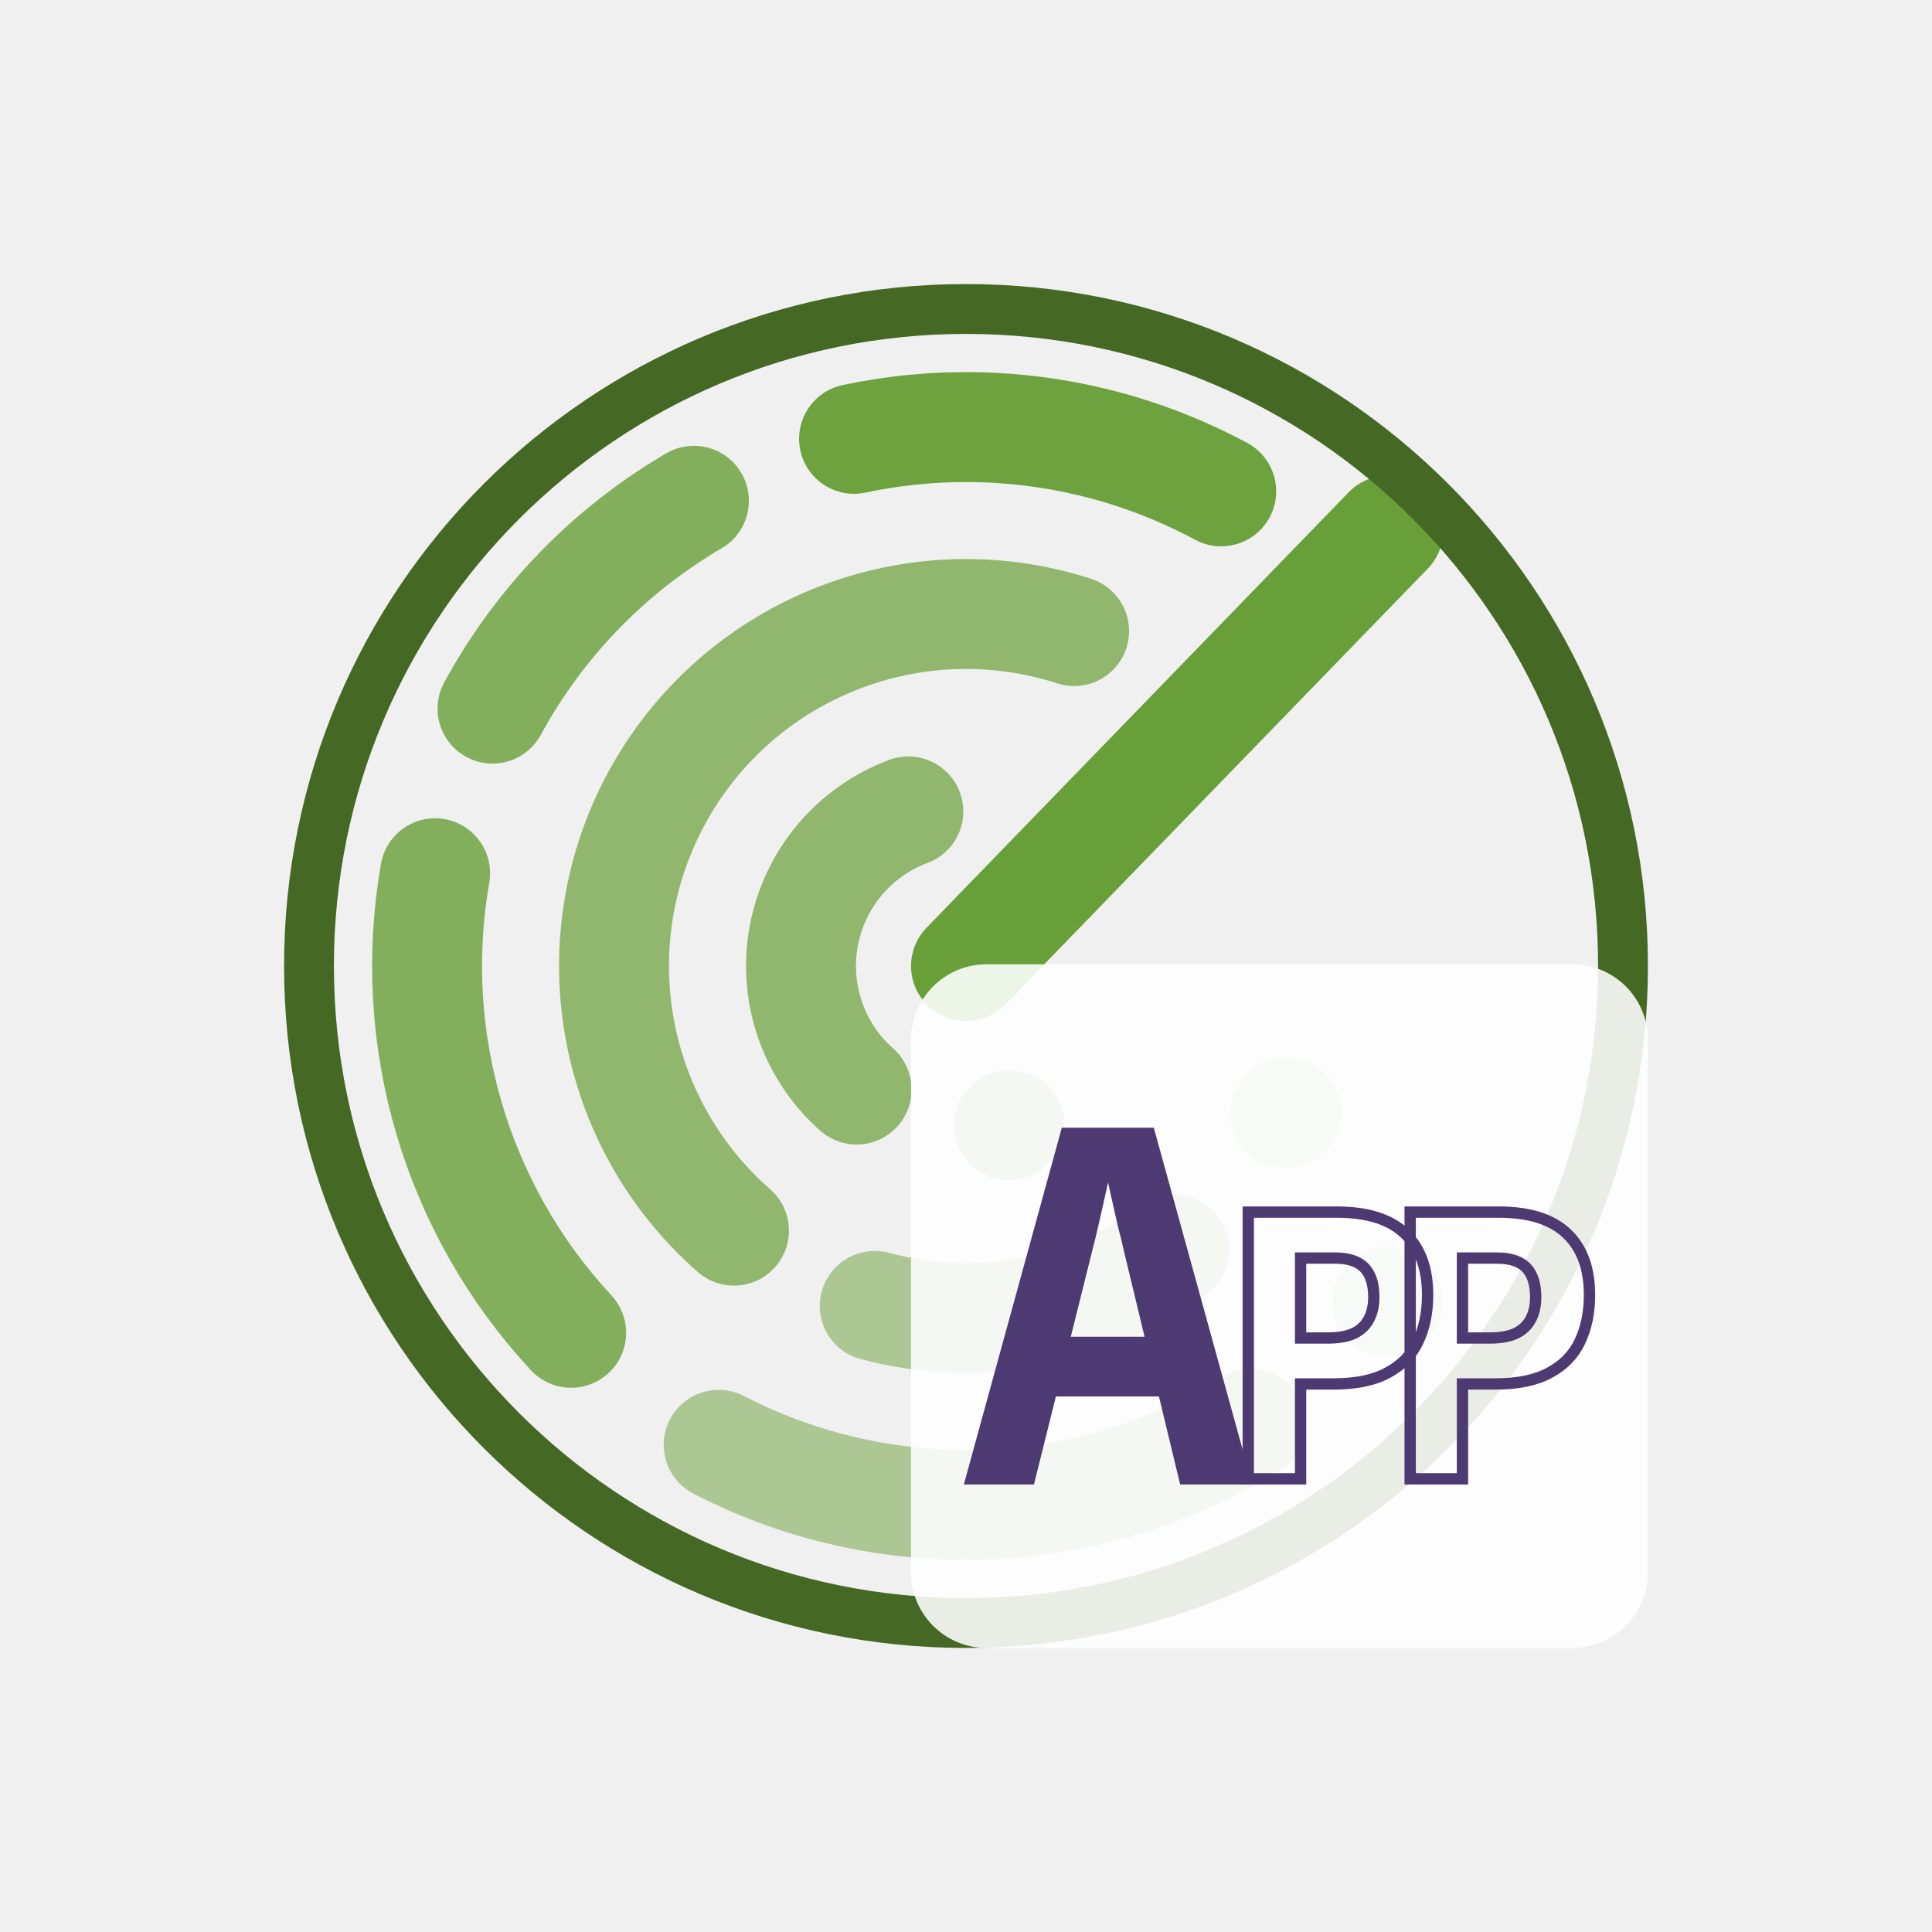
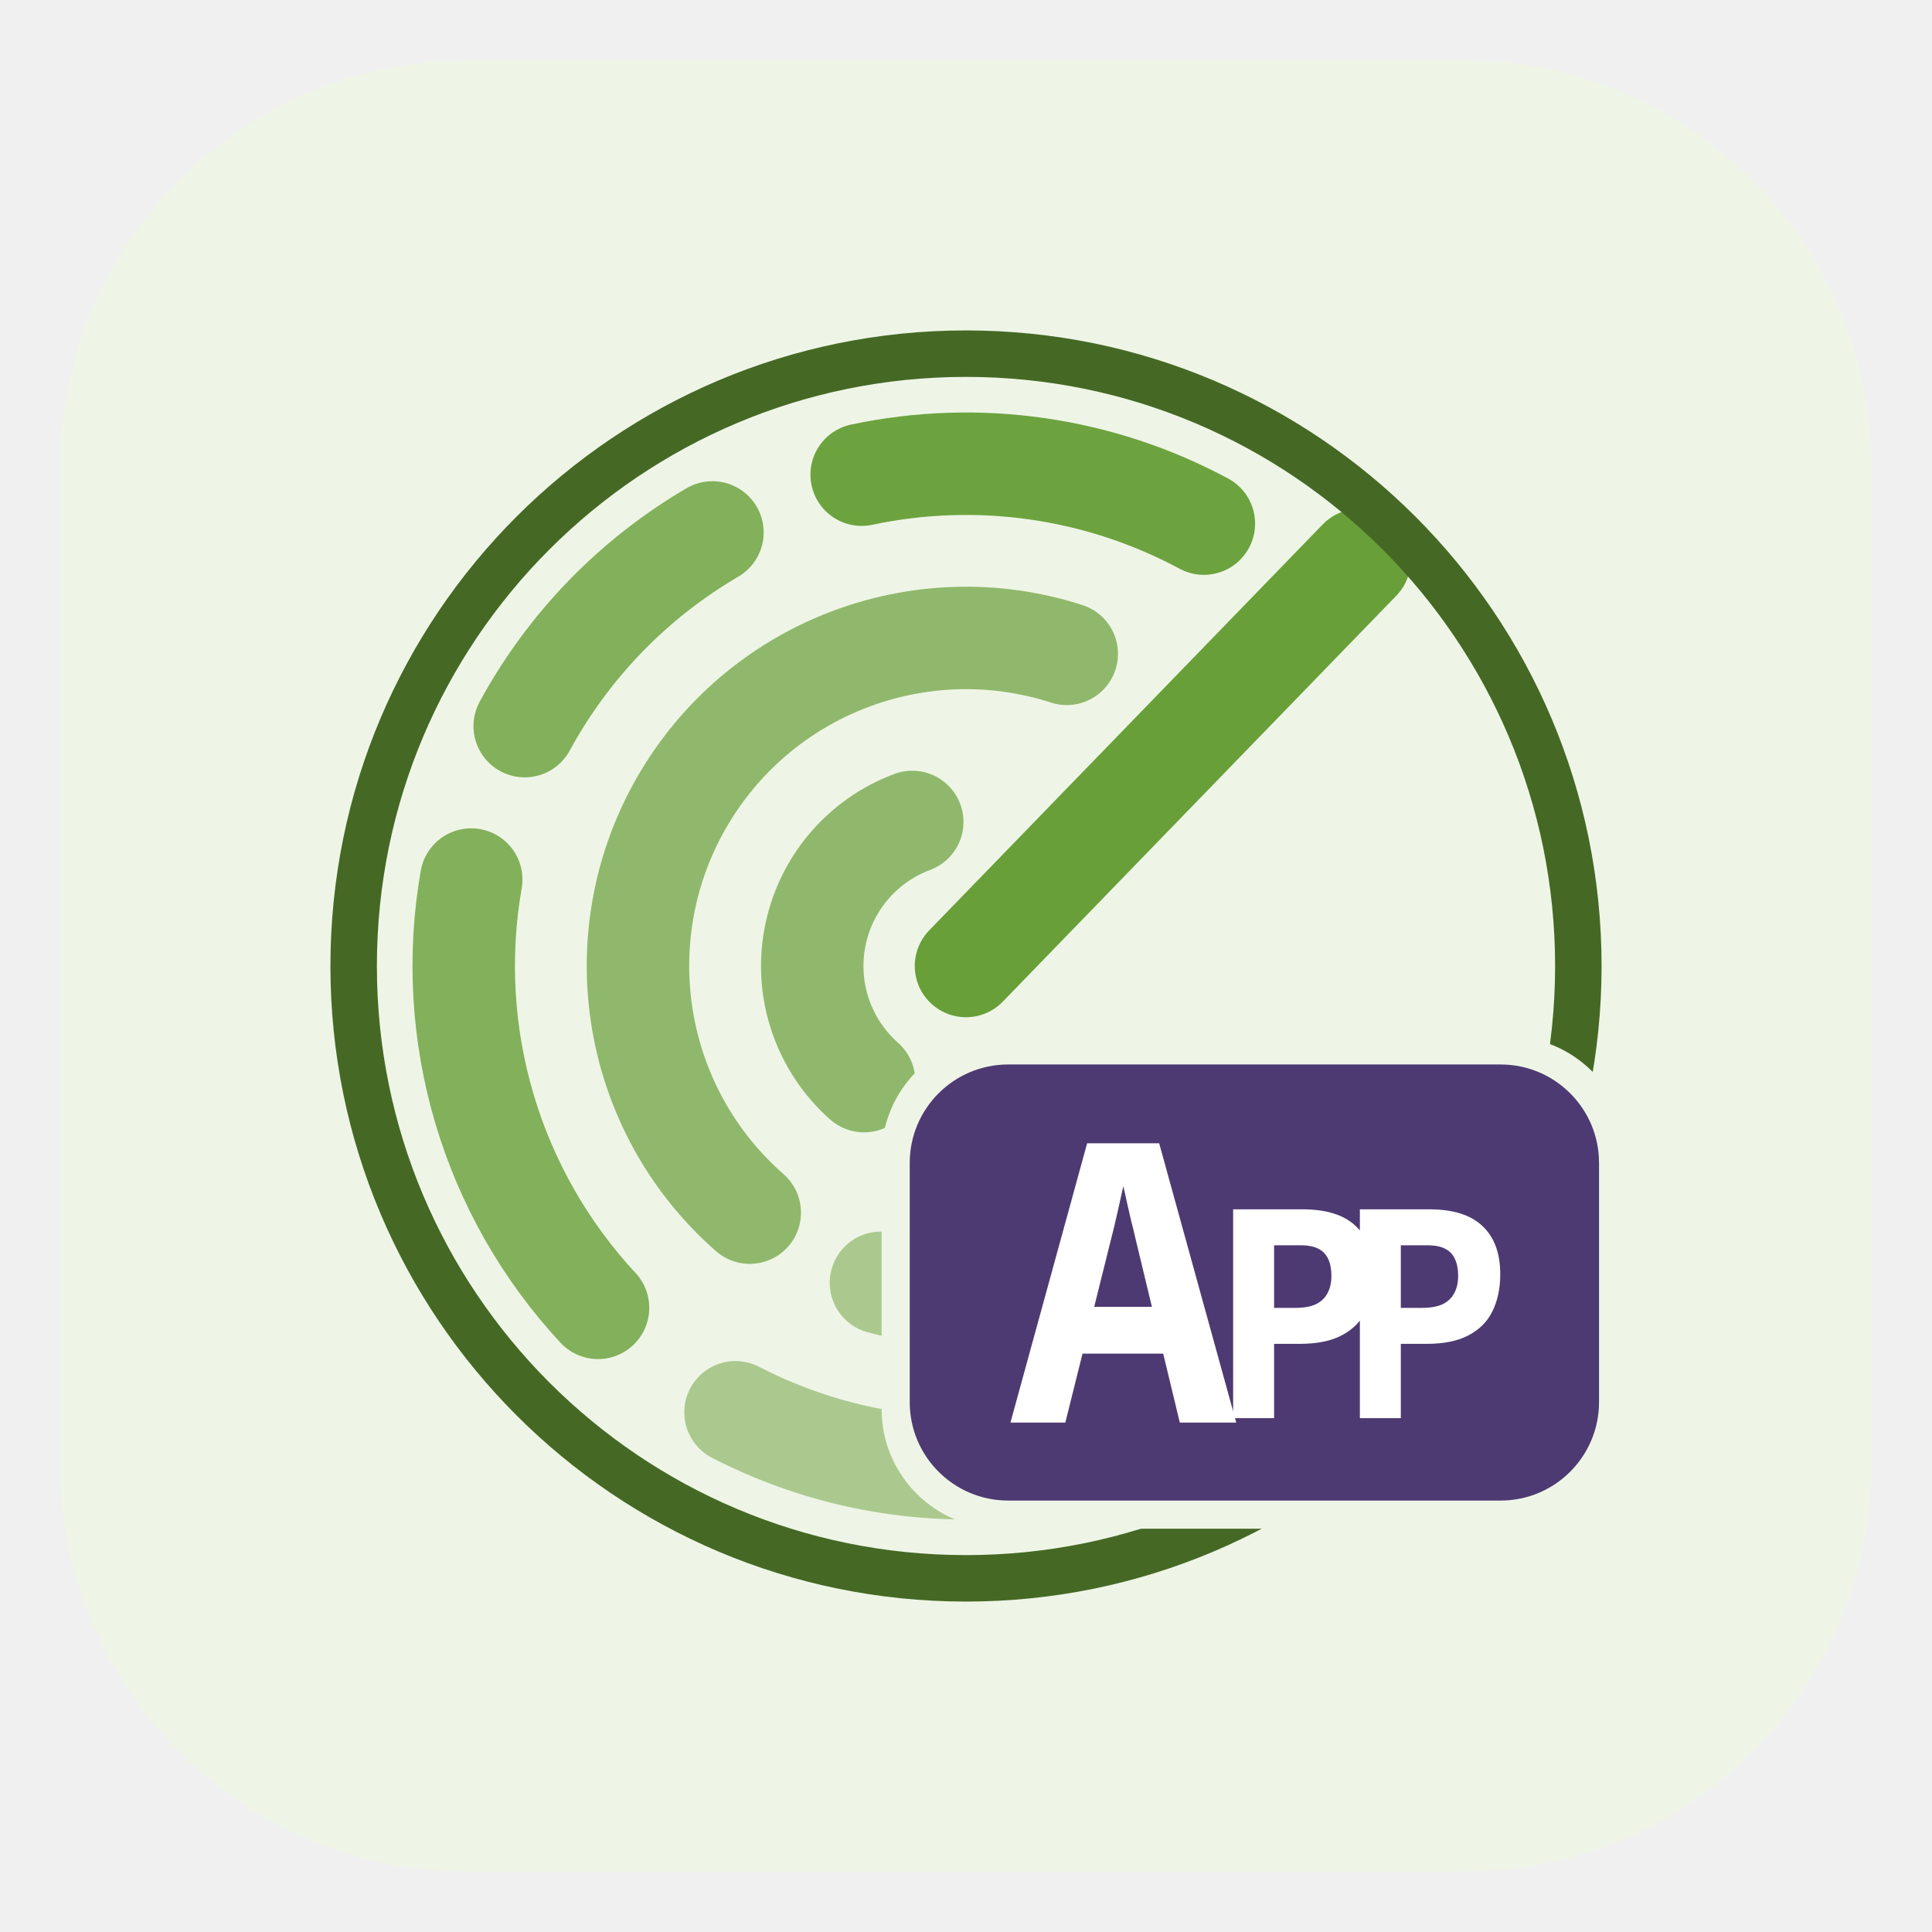
- <svg xmlns="http://www.w3.org/2000/svg" width="512mm" height="512mm" viewBox="0 0 512 512" version="1.1" id="svg8">
-   <defs id="defs2">
-     <mask maskUnits="userSpaceOnUse" id="mask1">
-       <rect style="opacity:0.324;fill:#ad2a14;stroke:#000000;stroke-width:0.265;stroke-linecap:round;stroke-linejoin:round" id="rect2" width="139.691" height="57.292" x="356.067" y="382.041" />
-     </mask>
-   </defs>
-   <g id="layer1" transform="translate(-22.60834,-57.68037)">
-     <g id="g1693" transform="matrix(3.303226,0,0,3.303226,-93.84415,-174.623)">
-       <path style="fill:none;fill-rule:evenodd;stroke:#689f38;stroke-width:8.819;stroke-linecap:round;stroke-miterlimit:4;stroke-dasharray:none;stroke-opacity:0.3" id="path1917-8-3" d="m 146.581,174.754 a 43.236,43.236 0 0 1 -0.024,0.03" />
-       <path id="path1917-8-3-3" style="fill:none;fill-rule:evenodd;stroke:#689f38;stroke-width:8.819;stroke-linecap:round;stroke-miterlimit:4;stroke-dasharray:none;stroke-opacity:0.3" d="m 138.431,159.573 a 28.236,28.236 0 0 1 -0.039,0.085" />
-       <path style="fill:none;stroke:#689f38;stroke-width:8.819;stroke-linecap:round;stroke-linejoin:miter;stroke-miterlimit:4;stroke-dasharray:none;stroke-opacity:1" d="m 112.754,147.826 33.879,-34.948" id="path2823" />
-       <path id="path1917-8-3-5" style="fill:none;fill-rule:evenodd;stroke:#689f38;stroke-width:8.819;stroke-linecap:round;stroke-miterlimit:4;stroke-dasharray:none;stroke-opacity:0.5" d="m 135.596,184.536 a 43.236,43.236 0 0 1 -42.684,1.705" />
-       <path id="path1917-8-3-8" style="fill:none;fill-rule:evenodd;stroke:#689f38;stroke-width:8.819;stroke-linecap:round;stroke-miterlimit:4;stroke-dasharray:none;stroke-opacity:0.8" d="M 81.078,177.254 A 43.236,43.236 0 0 1 70.163,140.384" />
-       <path id="path1917-8-3-36" style="fill:none;fill-rule:evenodd;stroke:#689f38;stroke-width:8.819;stroke-linecap:round;stroke-miterlimit:4;stroke-dasharray:none;stroke-opacity:0.8" d="M 74.768,127.177 A 43.236,43.236 0 0 1 90.927,110.504" />
-       <path id="path1917-8-3-38" style="fill:none;fill-rule:evenodd;stroke:#689f38;stroke-width:8.819;stroke-linecap:round;stroke-miterlimit:4;stroke-dasharray:none;stroke-opacity:0.957" d="m 103.773,105.533 a 43.236,43.236 0 0 1 29.457,4.213" />
-       <path style="fill:none;fill-rule:evenodd;stroke:#689f38;stroke-width:8.819;stroke-linecap:round;stroke-miterlimit:4;stroke-dasharray:none;stroke-opacity:0.5" id="path1917-8-3-3-7" d="m 129.462,170.589 a 28.236,28.236 0 0 1 -24.03,4.508" />
-       <path style="fill:none;fill-rule:evenodd;stroke:#689f38;stroke-width:8.819;stroke-linecap:round;stroke-miterlimit:4;stroke-dasharray:none;stroke-opacity:0.7" id="path1917-8-3-3-8" d="M 94.139,169.057 A 28.236,28.236 0 0 1 88.195,133.893 28.236,28.236 0 0 1 121.428,120.955" />
-       <path id="path1917-8-3-3-6-6" style="fill:none;fill-rule:evenodd;stroke:#689f38;stroke-width:8.819;stroke-linecap:round;stroke-miterlimit:4;stroke-dasharray:none;stroke-opacity:0.5" d="m 116.244,160.594 a 13.236,13.236 0 0 1 -0.037,0.01" />
-       <path id="path1917-8-3-3-6-1" style="fill:none;fill-rule:evenodd;stroke:#689f38;stroke-width:8.819;stroke-linecap:round;stroke-miterlimit:4;stroke-dasharray:none;stroke-opacity:0.7" d="m 103.981,157.737 a 13.236,13.236 0 0 1 -4.24,-12.329 13.236,13.236 0 0 1 8.387,-9.983" />
-       <circle style="fill:none;fill-rule:evenodd;stroke:#456925;stroke-width:4;stroke-miterlimit:4;stroke-dasharray:none;stroke-opacity:1" id="path1917" cx="112.754" cy="147.826" r="52.711" />
-     </g>
-     <g id="g3" transform="matrix(1.427258,0,0,1.427258,-196.2529,-211.2377)" style="stroke-width:0.701">
-       <g id="g2485" transform="translate(-3.538119,-0.7056563)" style="stroke-width:0.701">
-         <rect style="fill:#ffffff;fill-opacity:0.882;stroke-width:0.913" id="rect253" width="136.828" height="126.937" x="326.041" y="368.172" rx="14.013" ry="14.013" />
+ <svg xmlns="http://www.w3.org/2000/svg" width="512" height="512" viewBox="0 0 512 512">
+   <rect x="16" y="16" width="480" height="480" rx="108" fill="#eef5e6" />
+   <g transform="translate(256 256) scale(0.932) translate(-256 -256)">
+     <g transform="translate(-22.60834,-57.68037)">
+       <g transform="matrix(3.303226,0,0,3.303226,-93.84415,-174.623)">
+         <path fill="none" stroke="#689f38" stroke-width="8.819" stroke-linecap="round" stroke-opacity="0.3" d="m 146.581,174.754 a 43.236,43.236 0 0 1 -0.024,0.03" />
+         <path fill="none" stroke="#689f38" stroke-width="8.819" stroke-linecap="round" stroke-opacity="0.3" d="m 138.431,159.573 a 28.236,28.236 0 0 1 -0.039,0.085" />
+         <path fill="none" stroke="#689f38" stroke-width="8.819" stroke-linecap="round" d="m 112.754,147.826 33.879,-34.948" />
+         <path fill="none" stroke="#689f38" stroke-width="8.819" stroke-linecap="round" stroke-opacity="0.5" d="m 135.596,184.536 a 43.236,43.236 0 0 1 -42.684,1.705" />
+         <path fill="none" stroke="#689f38" stroke-width="8.819" stroke-linecap="round" stroke-opacity="0.8" d="M 81.078,177.254 A 43.236,43.236 0 0 1 70.163,140.384" />
+         <path fill="none" stroke="#689f38" stroke-width="8.819" stroke-linecap="round" stroke-opacity="0.8" d="M 74.768,127.177 A 43.236,43.236 0 0 1 90.927,110.504" />
+         <path fill="none" stroke="#689f38" stroke-width="8.819" stroke-linecap="round" stroke-opacity="0.957" d="m 103.773,105.533 a 43.236,43.236 0 0 1 29.457,4.213" />
+         <path fill="none" stroke="#689f38" stroke-width="8.819" stroke-linecap="round" stroke-opacity="0.5" d="m 129.462,170.589 a 28.236,28.236 0 0 1 -24.03,4.508" />
+         <path fill="none" stroke="#689f38" stroke-width="8.819" stroke-linecap="round" stroke-opacity="0.7" d="M 94.139,169.057 A 28.236,28.236 0 0 1 88.195,133.893 28.236,28.236 0 0 1 121.428,120.955" />
+         <path fill="none" stroke="#689f38" stroke-width="8.819" stroke-linecap="round" stroke-opacity="0.5" d="m 116.244,160.594 a 13.236,13.236 0 0 1 -0.037,0.01" />
+         <path fill="none" stroke="#689f38" stroke-width="8.819" stroke-linecap="round" stroke-opacity="0.7" d="m 103.981,157.737 a 13.236,13.236 0 0 1 -4.24,-12.329 13.236,13.236 0 0 1 8.387,-9.983" />
+         <circle fill="none" stroke="#456925" stroke-width="4" cx="112.754" cy="147.826" r="52.711" />
      </g>
    </g>
-     <g id="g2" transform="translate(-1.557074,6.4051369e-5)">
-       <path style="font-weight:bold;font-size:131.829px;font-family:'Noto Sans Mono';-inkscape-font-specification:'Noto Sans Mono Bold';text-align:center;letter-spacing:-0.071px;text-anchor:middle;fill:#4e3a72;fill-opacity:1;stroke-width:3;stroke-linecap:round" d="m 279.591,451.09 25.963,-94.546 h 24.382 l 26.095,94.546 h -19.11 l -15.025,-62.371 q -0.659,-3.033 -1.45,-5.934 -0.659,-2.901 -1.318,-5.802 -0.659,-3.033 -1.318,-5.934 -0.659,2.901 -1.318,5.934 -0.659,2.901 -1.318,5.802 -0.659,2.901 -1.45,5.934 l -15.552,62.371 z m 20.824,-23.34 3.954,-15.824 h 27.15 l 1.845,15.824 z" id="text1" aria-label="A" />
-       <path d="m 354.973,449.59 v -70.689 h 23.464 q 12.177,0 18.118,5.742 5.94,5.643 5.94,16.237 0,7.029 -2.574,12.375 -2.475,5.247 -8.019,8.217 -5.445,2.97 -14.356,2.97 h -8.712 v 25.147 z m 21.088,-37.325 q 4.158,0 6.831,-1.188 2.673,-1.287 3.96,-3.663 1.386,-2.475 1.386,-5.94 0,-5.247 -2.475,-7.821 -2.475,-2.574 -7.821,-2.574 h -9.108 v 21.187 z m 21.814,37.325 v -70.689 h 23.464 q 12.177,0 18.118,5.742 5.94,5.643 5.94,16.237 0,7.029 -2.574,12.375 -2.475,5.247 -8.019,8.217 -5.445,2.97 -14.356,2.97 h -8.712 v 25.147 z m 21.088,-37.325 q 4.158,0 6.831,-1.188 2.673,-1.287 3.96,-3.663 1.386,-2.475 1.386,-5.94 0,-5.247 -2.475,-7.821 -2.475,-2.574 -7.821,-2.574 h -9.108 v 21.187 z" id="text2" style="font-weight:bold;font-size:99.004px;font-family:'Noto Sans Mono';-inkscape-font-specification:'Noto Sans Mono Bold';text-align:center;letter-spacing:-16.501px;text-anchor:middle;opacity:1;fill:none;stroke:#4e3a72;stroke-width:3;stroke-linecap:round;stroke-opacity:1" aria-label="PP" />
+     <rect x="232" y="276" width="212" height="140" rx="34" fill="#eef5e6" />
+     <rect x="240" y="284" width="196" height="124" rx="28" fill="#4e3a72" />
+     <g transform="translate(338 346) scale(0.84) translate(-338 -346) translate(-22.60834,-57.68037)">
+       <g transform="translate(-1.557074,6.4051369e-5)">
+         <path fill="#ffffff" d="m 279.591,451.09 25.963,-94.546 h 24.382 l 26.095,94.546 h -19.11 l -15.025,-62.371 q -0.659,-3.033 -1.45,-5.934 -0.659,-2.901 -1.318,-5.802 -0.659,-3.033 -1.318,-5.934 -0.659,2.901 -1.318,5.934 -0.659,2.901 -1.318,5.802 -0.659,2.901 -1.45,5.934 l -15.552,62.371 z m 20.824,-23.34 3.954,-15.824 h 27.15 l 1.845,15.824 z" aria-label="A" />
+         <path d="m 354.973,449.59 v -70.689 h 23.464 q 12.177,0 18.118,5.742 5.94,5.643 5.94,16.237 0,7.029 -2.574,12.375 -2.475,5.247 -8.019,8.217 -5.445,2.97 -14.356,2.97 h -8.712 v 25.147 z m 21.088,-37.325 q 4.158,0 6.831,-1.188 2.673,-1.287 3.96,-3.663 1.386,-2.475 1.386,-5.94 0,-5.247 -2.475,-7.821 -2.475,-2.574 -7.821,-2.574 h -9.108 v 21.187 z m 21.814,37.325 v -70.689 h 23.464 q 12.177,0 18.118,5.742 5.94,5.643 5.94,16.237 0,7.029 -2.574,12.375 -2.475,5.247 -8.019,8.217 -5.445,2.97 -14.356,2.97 h -8.712 v 25.147 z m 21.088,-37.325 q 4.158,0 6.831,-1.188 2.673,-1.287 3.96,-3.663 1.386,-2.475 1.386,-5.94 0,-5.247 -2.475,-7.821 -2.475,-2.574 -7.821,-2.574 h -9.108 v 21.187 z" fill="#ffffff" aria-label="PP" />
+       </g>
    </g>
  </g>
</svg>
